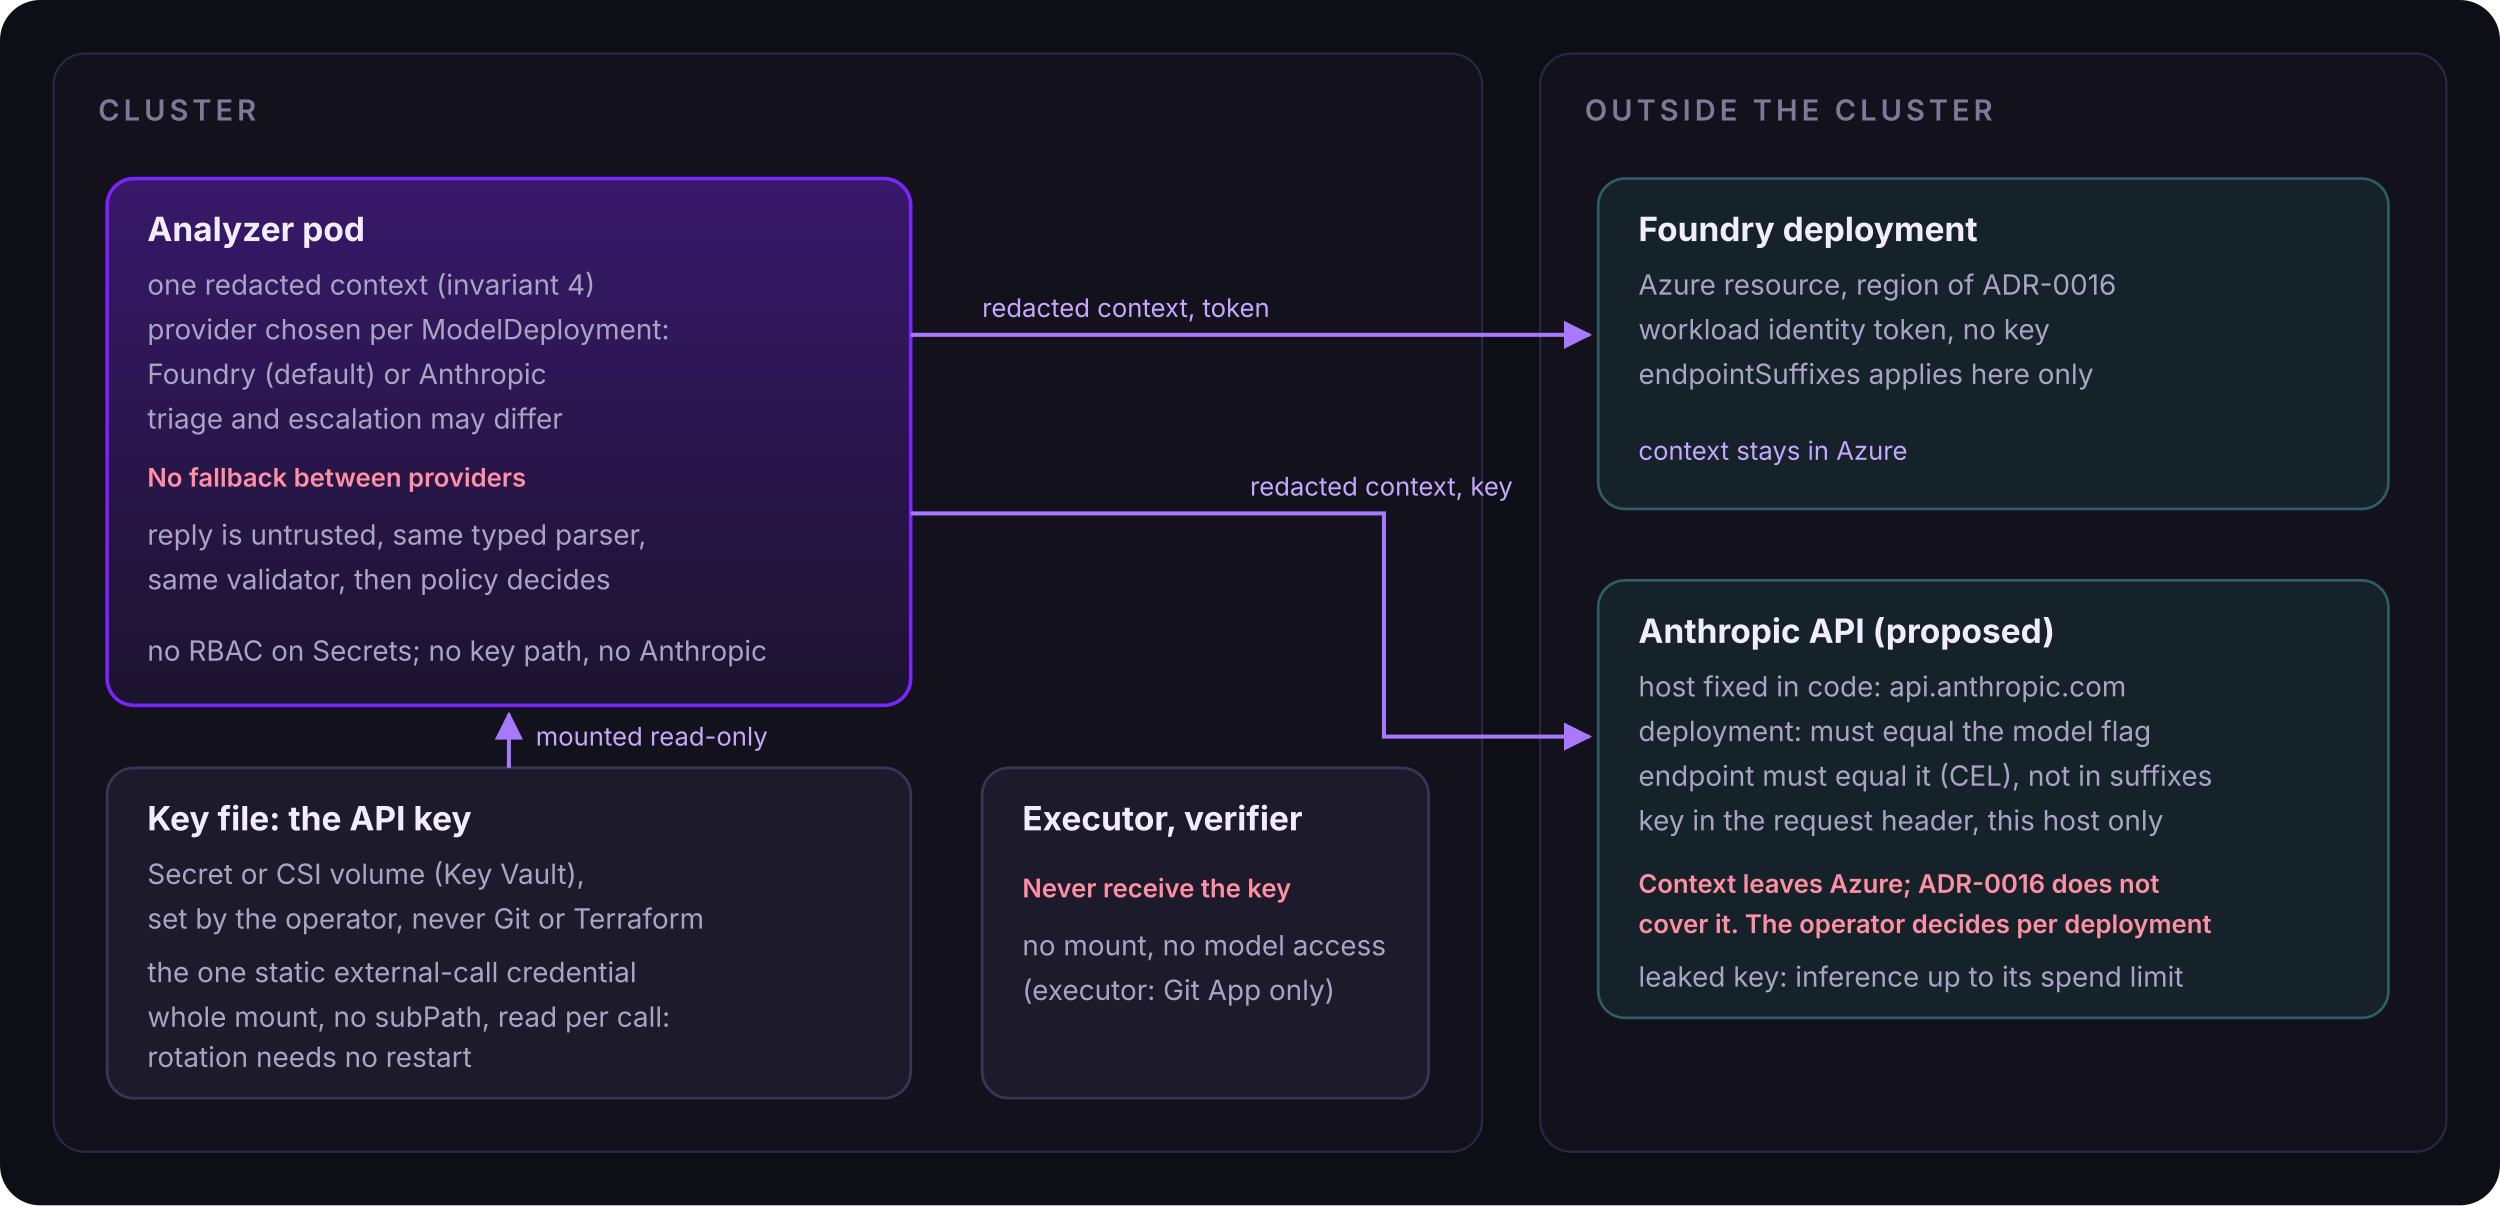
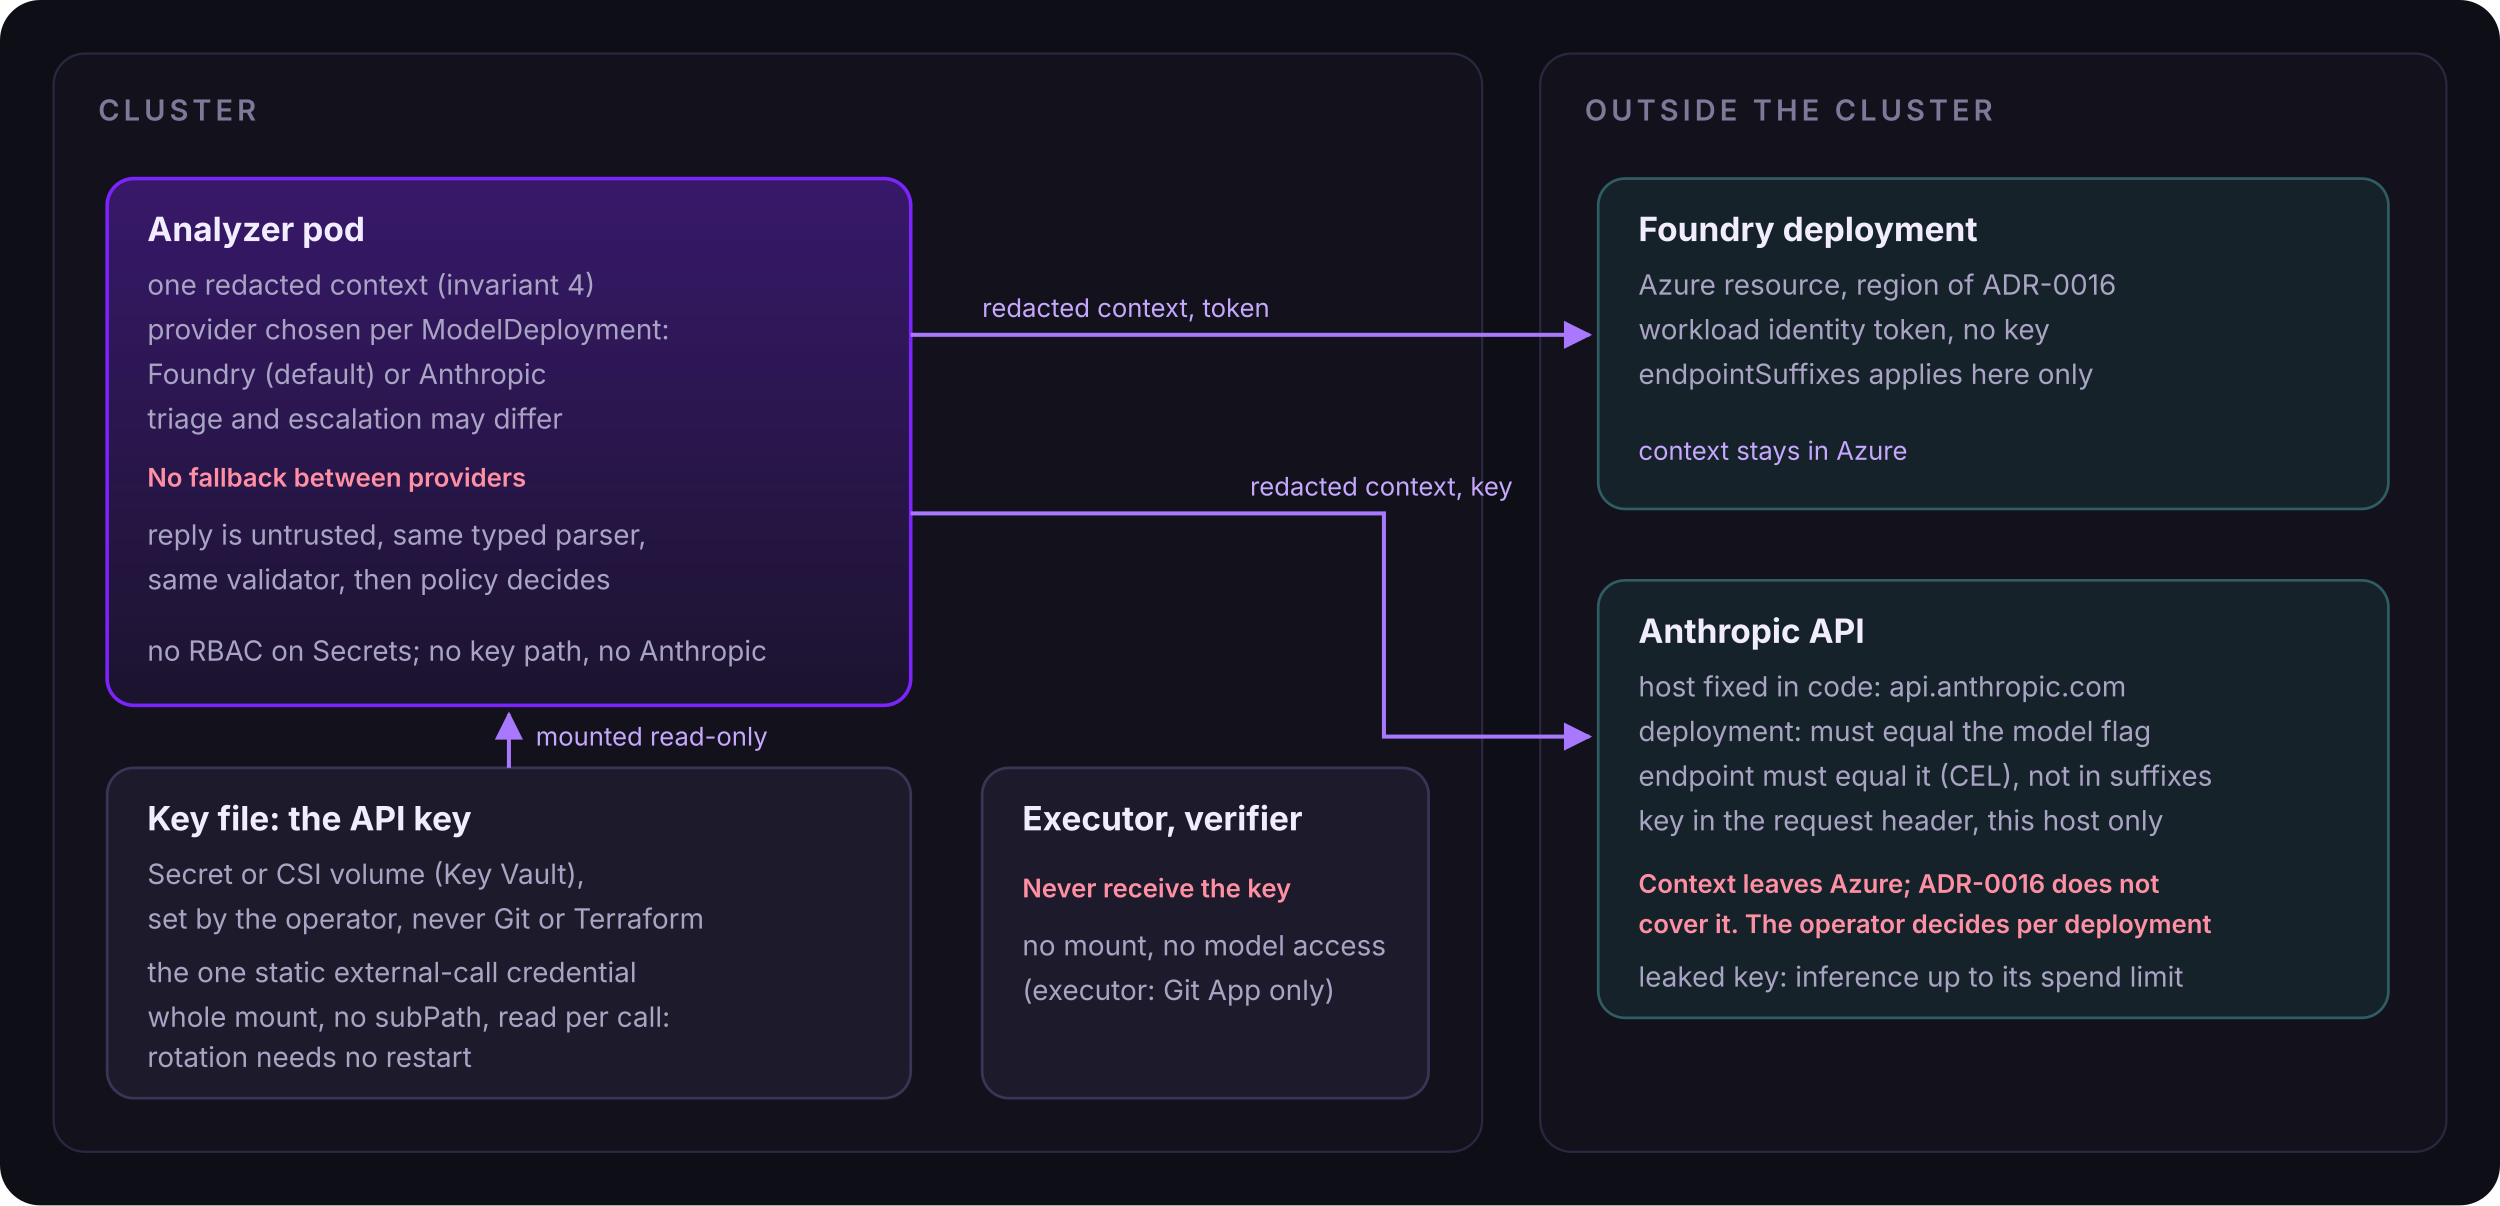
<svg xmlns="http://www.w3.org/2000/svg" viewBox="0 0 1120 540" role="img" aria-labelledby="t d" font-family="Inter, 'Segoe UI', system-ui, -apple-system, sans-serif">
  <defs>
    <marker id="a" viewBox="0 0 10 10" refX="9" refY="5" markerWidth="7" markerHeight="7" orient="auto-start-reverse">
      <path d="M0 0 10 5 0 10z" fill="#a879ff" />
    </marker>
    <marker id="m" viewBox="0 0 10 10" refX="9" refY="5" markerWidth="7" markerHeight="7" orient="auto-start-reverse">
      <path d="M0 0 10 5 0 10z" fill="#7d7999" />
    </marker>
    <linearGradient id="glow" x1="0" y1="0" x2="0" y2="1">
      <stop offset="0" stop-color="#7c24fc" stop-opacity=".35" />
      <stop offset="1" stop-color="#7c24fc" stop-opacity=".08" />
    </linearGradient>
    <style>
      .lane{fill:#13121c;stroke:#2a2740}
      .lanet{fill:#7d7999;font-size:13px;font-weight:600;letter-spacing:.14em}
      .box{fill:#1d1b2b;stroke:#3a3556;stroke-width:1.2}
      .key{fill:url(#glow);stroke:#7c24fc;stroke-width:1.6}
      .ext{fill:#16222a;stroke:#2f5d63;stroke-width:1.2}
      .pl{fill:#1d1b2b;stroke:#5a5478;stroke-width:1.2;stroke-dasharray:5 4}
      .h{fill:#f1edff;font-size:15px;font-weight:650}
      .s{fill:#a9a4c4;font-size:12.5px}
      .f{stroke:#a879ff;stroke-width:1.8;fill:none}
      .r{stroke:#7d7999;stroke-width:1.4;fill:none;stroke-dasharray:4 4}
      .lbl{fill:#c6a8ff;font-size:11.5px}
      .no{fill:#ff8fa3;font-size:11.5px;font-weight:600}
    </style>
  </defs>
  <rect width="1120" height="540" rx="18" fill="#0e0e16" />
  <rect class="lane" x="24" y="24" width="640" height="492" rx="14" />
  <text class="lanet" x="44" y="54">CLUSTER</text>
  <rect class="lane" x="690" y="24" width="406" height="492" rx="14" />
  <text class="lanet" x="710" y="54">OUTSIDE THE CLUSTER</text>
  <rect class="key" x="48" y="80" width="360" height="236" rx="12" />
  <text class="h" x="66" y="108">Analyzer pod</text>
  <text class="s" x="66" y="132">one redacted context (invariant 4)</text>
  <text class="s" x="66" y="152">provider chosen per ModelDeployment:</text>
  <text class="s" x="66" y="172">Foundry (default) or Anthropic</text>
  <text class="s" x="66" y="192">triage and escalation may differ</text>
  <text class="no" x="66" y="218">No fallback between providers</text>
  <text class="s" x="66" y="244">reply is untrusted, same typed parser,</text>
  <text class="s" x="66" y="264">same validator, then policy decides</text>
  <text class="s" x="66" y="296">no RBAC on Secrets; no key path, no Anthropic</text>
  <rect class="box" x="48" y="344" width="360" height="148" rx="12" />
  <text class="h" x="66" y="372">Key file: the API key</text>
  <text class="s" x="66" y="396">Secret or CSI volume (Key Vault),</text>
  <text class="s" x="66" y="416">set by the operator, never Git or Terraform</text>
  <text class="s" x="66" y="440">the one static external-call credential</text>
  <text class="s" x="66" y="460">whole mount, no subPath, read per call:</text>
  <text class="s" x="66" y="478">rotation needs no restart</text>
  <path class="f" d="M228 344V320" marker-end="url(#a)" />
  <text class="lbl" x="240" y="334">mounted read-only</text>
  <rect class="box" x="440" y="344" width="200" height="148" rx="12" />
  <text class="h" x="458" y="372">Executor, verifier</text>
  <text class="no" x="458" y="402">Never receive the key</text>
  <text class="s" x="458" y="428">no mount, no model access</text>
  <text class="s" x="458" y="448">(executor: Git App only)</text>
  <rect class="ext" x="716" y="80" width="354" height="148" rx="12" />
  <text class="h" x="734" y="108">Foundry deployment</text>
  <text class="s" x="734" y="132">Azure resource, region of ADR-0016</text>
  <text class="s" x="734" y="152">workload identity token, no key</text>
  <text class="s" x="734" y="172">endpointSuffixes applies here only</text>
  <text class="lbl" x="734" y="206">context stays in Azure</text>
  <rect class="ext" x="716" y="260" width="354" height="196" rx="12" />
-   <text class="h" x="734" y="288">Anthropic API (proposed)</text>
+   <text class="h" x="734" y="288">Anthropic API</text>
  <text class="s" x="734" y="312">host fixed in code: api.anthropic.com</text>
  <text class="s" x="734" y="332">deployment: must equal the model flag</text>
  <text class="s" x="734" y="352">endpoint must equal it (CEL), not in suffixes</text>
  <text class="s" x="734" y="372">key in the request header, this host only</text>
  <text class="no" x="734" y="400">Context leaves Azure; ADR-0016 does not</text>
  <text class="no" x="734" y="418">cover it. The operator decides per deployment</text>
  <text class="s" x="734" y="442">leaked key: inference up to its spend limit</text>
  <path class="f" d="M408 150H712" marker-end="url(#a)" />
  <text class="lbl" x="440" y="142">redacted context, token</text>
  <path class="f" d="M408 230H620V330H712" marker-end="url(#a)" />
  <text class="lbl" x="560" y="222">redacted context, key</text>
</svg>
